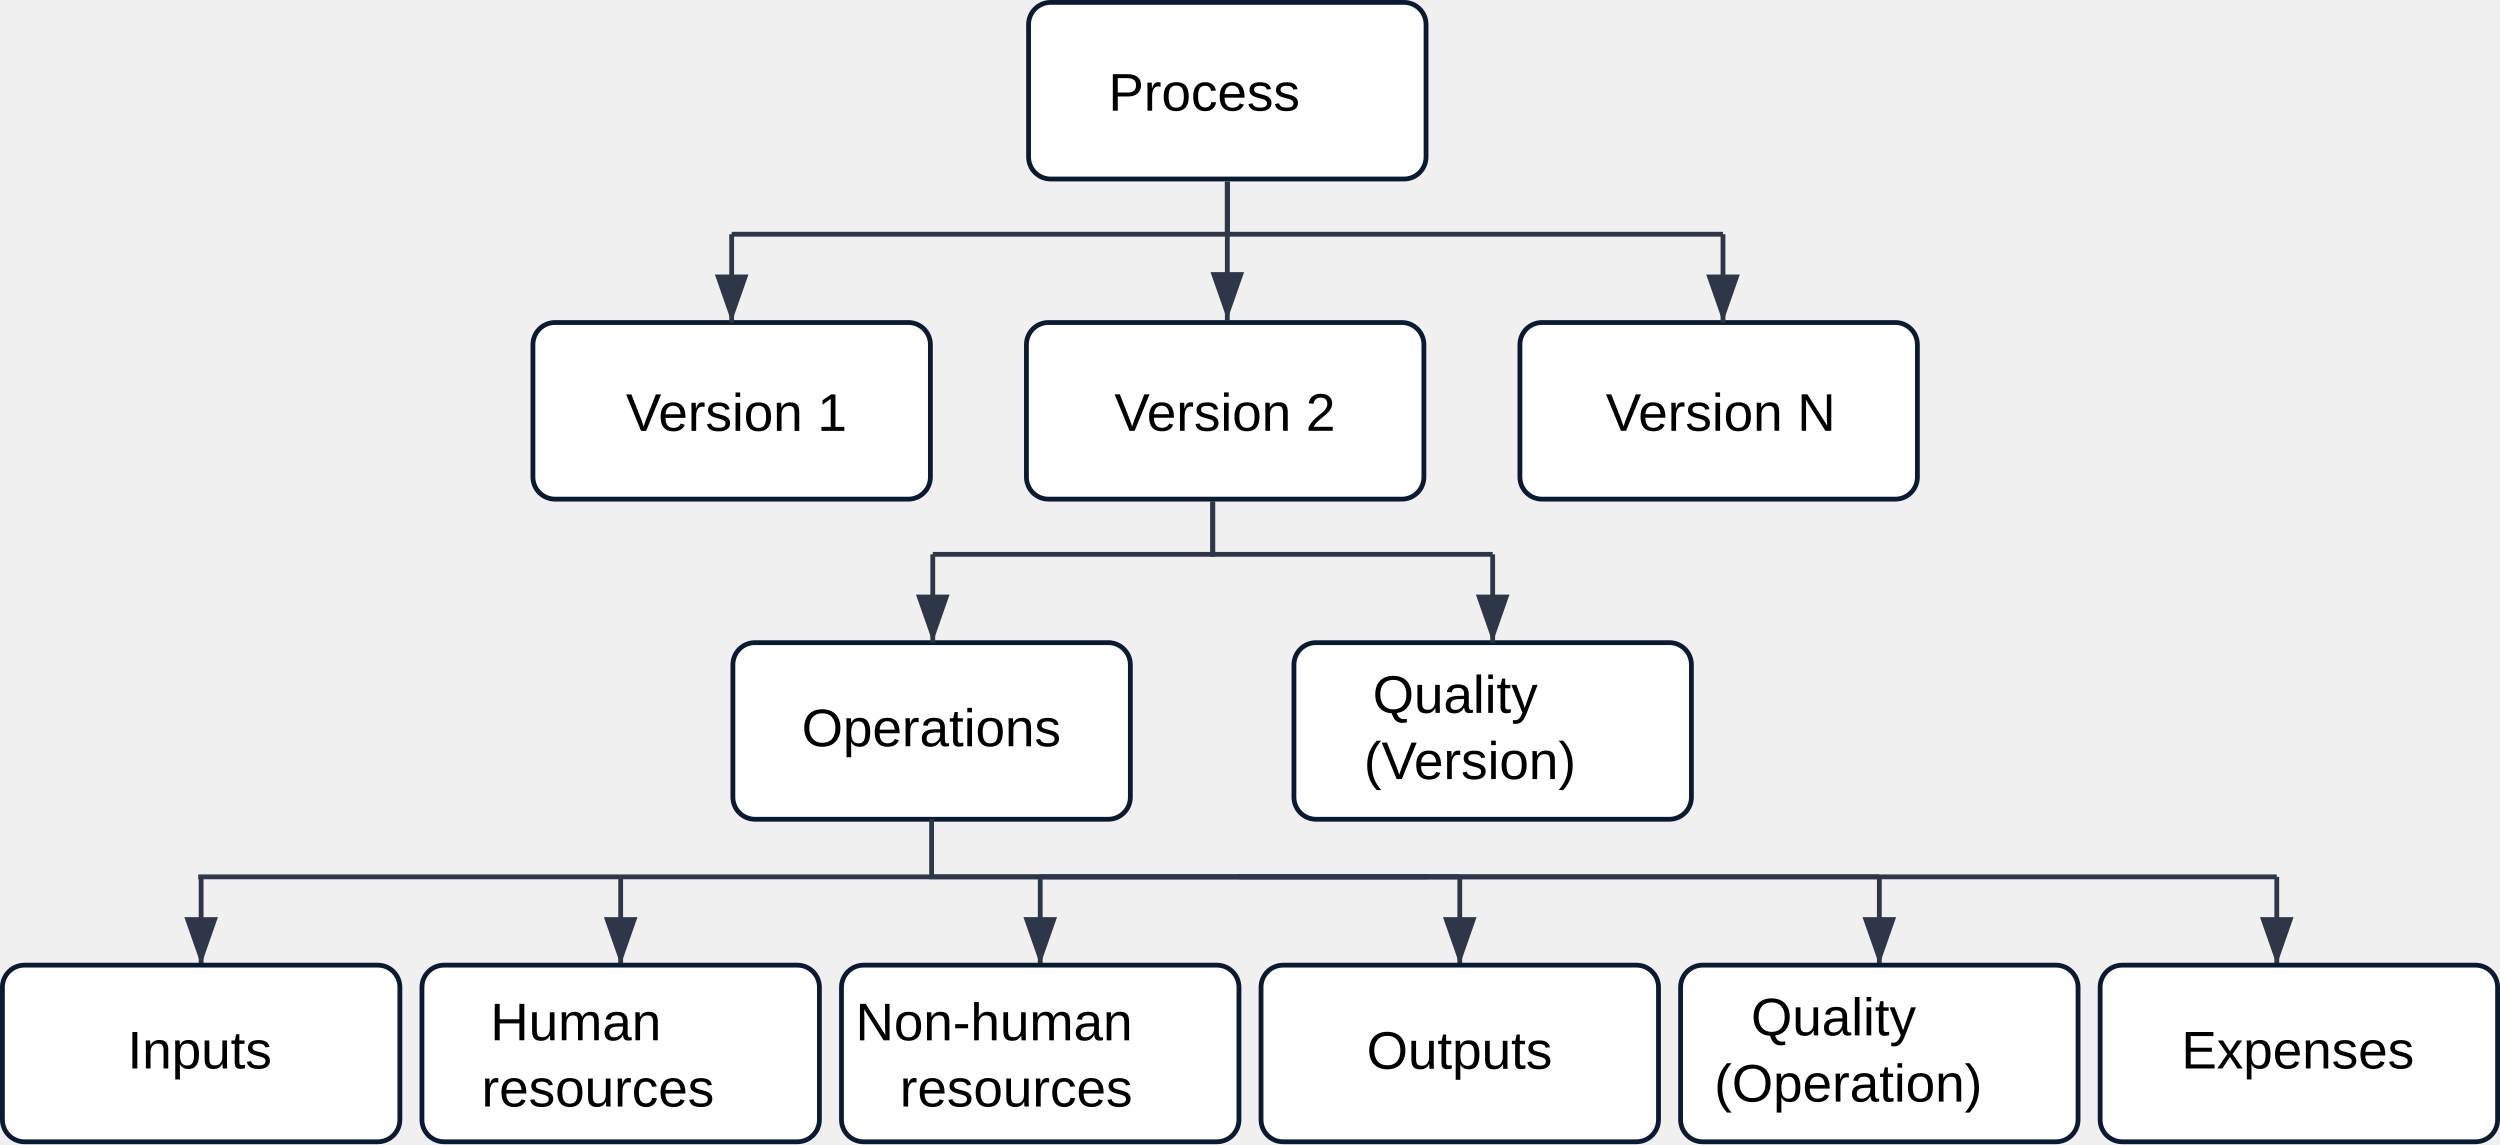
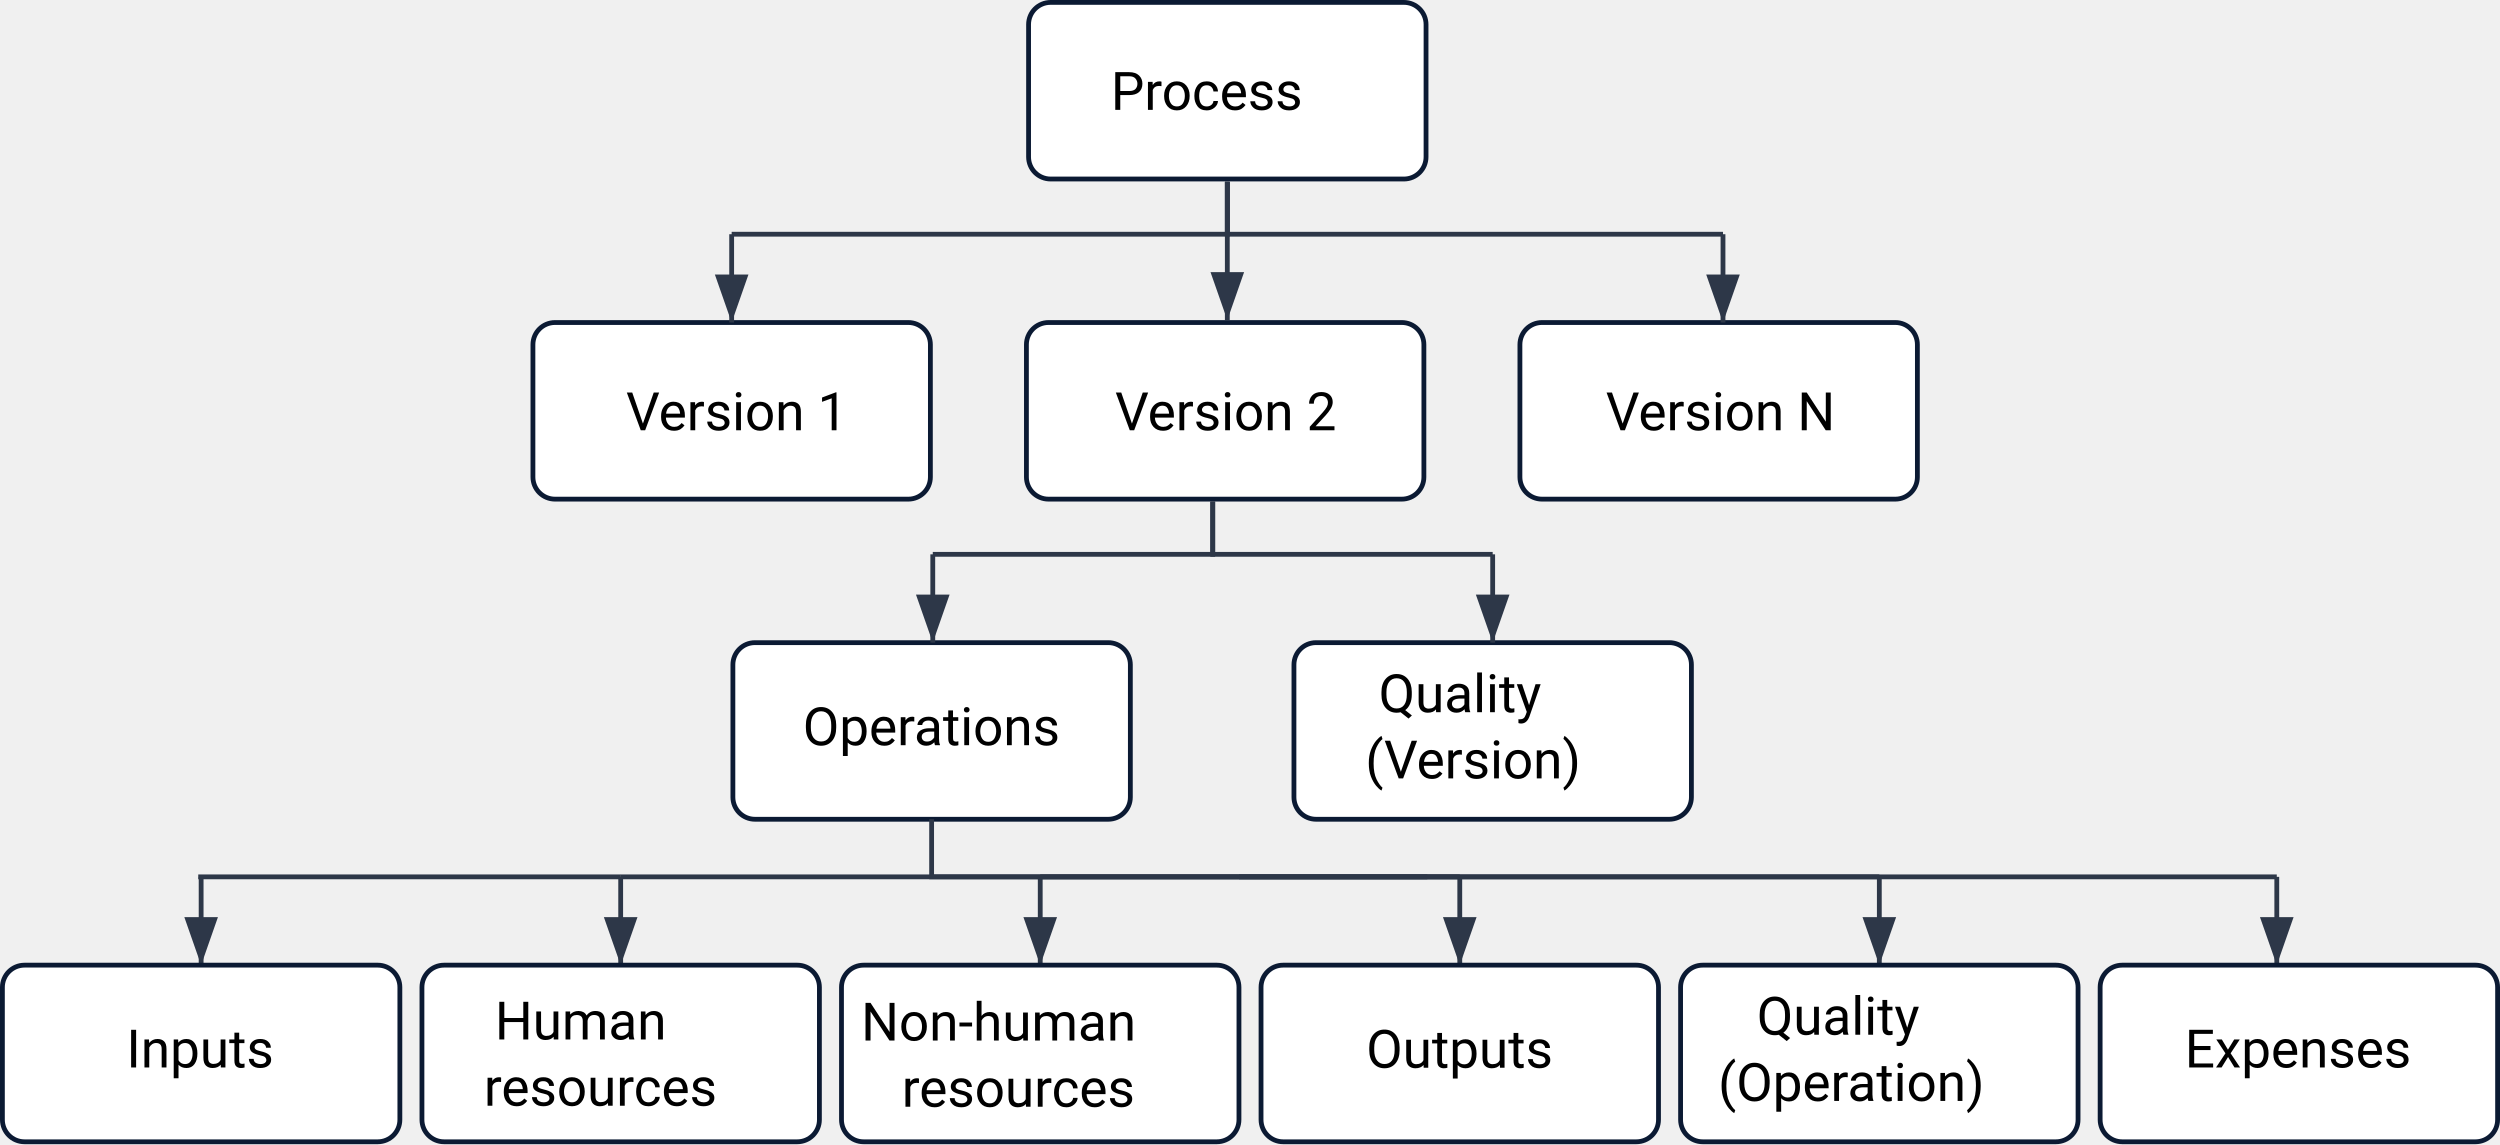
<svg xmlns="http://www.w3.org/2000/svg" width="1041.351" height="476.597" viewBox="0 0 1041.351 476.597" version="1.1" role="img" aria-label="Production execution flow" id="svg31" xml:space="preserve">
  <defs id="defs1">
    <marker id="arrowhead" markerWidth="10" markerHeight="7" refX="10" refY="3.5" orient="auto" viewBox="0 0 10 7" preserveAspectRatio="xMidYMid">
      <polygon points="0,7 0,0 10,3.5 " fill="#2d3748" id="polygon1" />
    </marker>
    <style id="style1">
      .box { fill: white; stroke: #0b1a33; stroke-width: 2; }
      .text { font-family: Arial, sans-serif; font-size: 22px; fill: #000; text-anchor: middle; dominant-baseline: middle; }
      .small-text { font-family: Arial, sans-serif; font-size: 20px; fill: #000; text-anchor: middle; dominant-baseline: middle; }
      .line { stroke: #2d3748; stroke-width: 2; fill: none; marker-end: url(#arrowhead); }
      .connector { stroke: #2d3748; stroke-width: 2; fill: none; }
    </style>
    <marker id="arrowhead-9" markerWidth="10" markerHeight="7" refX="10" refY="3.5" orient="auto" viewBox="0 0 10 7" preserveAspectRatio="xMidYMid">
      <polygon points="10,3.5 0,7 0,0 " fill="#2d3748" id="polygon1-4" />
    </marker>
    <marker id="marker2" markerWidth="10" markerHeight="7" refX="10" refY="3.5" orient="auto" viewBox="0 0 10 7" preserveAspectRatio="xMidYMid">
      <polygon points="10,3.5 0,7 0,0 " fill="#2d3748" id="polygon2" />
    </marker>
    <marker id="marker3" markerWidth="10" markerHeight="7" refX="10" refY="3.5" orient="auto" viewBox="0 0 10 7" preserveAspectRatio="xMidYMid">
      <polygon points="10,3.5 0,7 0,0 " fill="#2d3748" id="polygon3" />
    </marker>
    <marker id="marker4" markerWidth="10" markerHeight="7" refX="10" refY="3.5" orient="auto" viewBox="0 0 10 7" preserveAspectRatio="xMidYMid">
      <polygon points="10,3.5 0,7 0,0 " fill="#2d3748" id="polygon4" />
    </marker>
    <marker id="marker5" markerWidth="10" markerHeight="7" refX="10" refY="3.5" orient="auto" viewBox="0 0 10 7" preserveAspectRatio="xMidYMid">
      <polygon points="10,3.5 0,7 0,0 " fill="#2d3748" id="polygon5" />
    </marker>
    <marker id="marker6" markerWidth="10" markerHeight="7" refX="10" refY="3.5" orient="auto" viewBox="0 0 10 7" preserveAspectRatio="xMidYMid">
      <polygon points="10,3.5 0,7 0,0 " fill="#2d3748" id="polygon6" />
    </marker>
    <marker id="marker7" markerWidth="10" markerHeight="7" refX="10" refY="3.5" orient="auto" viewBox="0 0 10 7" preserveAspectRatio="xMidYMid">
      <polygon points="10,3.5 0,7 0,0 " fill="#2d3748" id="polygon7" />
    </marker>
    <marker id="marker8" markerWidth="10" markerHeight="7" refX="10" refY="3.5" orient="auto" viewBox="0 0 10 7" preserveAspectRatio="xMidYMid">
      <polygon points="10,3.5 0,7 0,0 " fill="#2d3748" id="polygon8" />
    </marker>
    <marker id="marker9" markerWidth="10" markerHeight="7" refX="10" refY="3.5" orient="auto" viewBox="0 0 10 7" preserveAspectRatio="xMidYMid">
      <polygon points="10,3.5 0,7 0,0 " fill="#2d3748" id="polygon9" />
    </marker>
  </defs>
  <rect class="box" x="428.443" y="1" width="165.56" height="73.568" rx="9.198" id="rect1-8" style="fill:#ffffff;stroke:#0b1a33;stroke-width:2" />
-   <text class="text" x="510.749" y="39.836" id="text1-2" style="font-size:22.073px;font-family:Arial, sans-serif;dominant-baseline:middle;text-anchor:middle;fill:#000000;stroke-width:1" transform="scale(1.000095,0.9999052)">
-     <tspan x="510.749" y="39.836" style="font-size:22.073px;stroke-width:1" id="tspan3">Process</tspan>
+   <text class="text" x="510.808" y="39.695" id="text1-2" style="font-style:normal;font-variant:normal;font-weight:normal;font-stretch:normal;font-size:22.073px;font-family:Roboto;-inkscape-font-specification:Roboto;dominant-baseline:middle;text-anchor:middle;fill:#000000;stroke-width:1" transform="scale(1.000095,0.9999052)">
+     <tspan x="510.808" y="39.695" style="font-style:normal;font-variant:normal;font-weight:normal;font-stretch:normal;font-size:22.073px;font-family:Roboto;-inkscape-font-specification:Roboto;stroke-width:1" id="tspan3">Process</tspan>
  </text>
  <line class="line" x1="511.223" y1="75.823" x2="511.223" y2="133.343" id="line2-4" style="fill:none;stroke:#2d3748;stroke-width:2;marker-end:url(#arrowhead-9)" />
  <rect class="box" x="427.546" y="134.343" width="165.56" height="73.568" rx="9.198" id="rect2-5" style="fill:#ffffff;stroke:#0b1a33;stroke-width:2" />
-   <text class="text" x="510.165" y="173.191" id="text3-5" style="font-size:22.073px;font-family:Arial, sans-serif;dominant-baseline:middle;text-anchor:middle;fill:#000000;stroke-width:1" transform="scale(1.000095,0.9999052)">Version 2</text>
+   <text class="text" x="510.531" y="173.159" id="text3-5" style="font-style:normal;font-variant:normal;font-weight:normal;font-stretch:normal;font-size:22.073px;font-family:Roboto;-inkscape-font-specification:Roboto;dominant-baseline:middle;text-anchor:middle;fill:#000000;stroke-width:1" transform="scale(1.000095,0.9999052)">Version 2</text>
  <path class="connector" d="M 516.077,365.244 H 258.538" id="path4-7" style="fill:none;stroke:#2d3748;stroke-width:2" />
  <path class="connector" d="M 516.077,365.244 H 433.296" id="path5-1" style="fill:none;stroke:#2d3748;stroke-width:2" />
  <path class="connector" d="m 516.077,365.244 h 91.978" id="path6-1" style="fill:none;stroke:#2d3748;stroke-width:2" />
  <path class="connector" d="M 516.077,365.244 H 782.813" id="path7-5" style="fill:none;stroke:#2d3748;stroke-width:2" />
  <path class="connector" d="M 516.077,365.244 H 948.373" id="path8-2" style="fill:none;stroke:#2d3748;stroke-width:2" />
  <line class="line" x1="83.78" y1="365.244" x2="83.78" y2="402.028" id="line8-7" style="fill:none;stroke:#2d3748;stroke-width:2;marker-end:url(#arrowhead-9)" />
  <line class="line" x1="258.538" y1="365.244" x2="258.538" y2="402.028" id="line9-6" style="fill:none;stroke:#2d3748;stroke-width:2;marker-end:url(#arrowhead-9)" />
  <line class="line" x1="433.296" y1="365.244" x2="433.296" y2="402.028" id="line10-1" style="fill:none;stroke:#2d3748;stroke-width:2;marker-end:url(#arrowhead-9)" />
  <line class="line" x1="608.055" y1="365.244" x2="608.055" y2="402.028" id="line11-4" style="fill:none;stroke:#2d3748;stroke-width:2;marker-end:url(#arrowhead-9)" />
  <line class="line" x1="782.813" y1="365.244" x2="782.813" y2="402.028" id="line12-2" style="fill:none;stroke:#2d3748;stroke-width:2;marker-end:url(#arrowhead-9)" />
  <line class="line" x1="948.373" y1="365.244" x2="948.373" y2="402.028" id="line13-3" style="fill:none;stroke:#2d3748;stroke-width:2;marker-end:url(#arrowhead-9)" />
  <rect class="box" x="1" y="402.028" width="165.56" height="73.568" rx="9.198" id="rect13-2" style="fill:#ffffff;fill-opacity:1;stroke:#0b1a33;stroke-width:2" />
-   <text class="small-text" x="83.169" y="438.838" id="text13-2" style="font-size:22.073px;font-family:Arial, sans-serif;dominant-baseline:middle;text-anchor:middle;fill:#000000;stroke-width:1" transform="scale(1.000095,0.9999052)">Inputs</text>
+   <text class="small-text" x="83.33" y="438.628" id="text13-2" style="font-style:normal;font-variant:normal;font-weight:normal;font-stretch:normal;font-size:22.073px;font-family:Roboto;-inkscape-font-specification:Roboto;dominant-baseline:middle;text-anchor:middle;fill:#000000;stroke-width:1" transform="scale(1.000095,0.9999052)">Inputs</text>
  <rect class="box" x="175.758" y="402.028" width="165.56" height="73.568" rx="9.198" id="rect14-1" style="fill:#ffffff;fill-opacity:1;stroke:#0b1a33;stroke-width:2" />
-   <text class="small-text" x="258.223" y="427.106" id="text15-6" style="font-size:22.073px;font-family:Arial, sans-serif;dominant-baseline:middle;text-anchor:middle;fill:#000000;stroke-width:1" transform="scale(1.000095,0.9999052)">
-     <tspan id="tspan15" x="258.223" y="427.106">Human </tspan>
-     <tspan id="tspan16" x="258.223" y="454.697">resources</tspan>
+   <text class="small-text" x="258.298" y="426.966" id="text15-6" style="font-style:normal;font-variant:normal;font-weight:normal;font-stretch:normal;font-size:22.073px;font-family:Roboto;-inkscape-font-specification:Roboto;dominant-baseline:middle;text-anchor:middle;fill:#000000;stroke-width:1" transform="scale(1.000095,0.9999052)">
+     <tspan id="tspan15" x="258.298" y="426.966">Human </tspan>
+     <tspan id="tspan16" x="258.298" y="454.557">resources</tspan>
  </text>
  <rect class="box" x="350.516" y="402.028" width="165.56" height="73.568" rx="9.198" id="rect16-8" style="fill:#ffffff;fill-opacity:1;stroke:#0b1a33;stroke-width:2" />
-   <text class="small-text" x="509" y="342" id="text17-5" style="font-size:24px;font-family:Arial, sans-serif;dominant-baseline:middle;text-anchor:middle;white-space:pre;inline-size:181.465;display:inline;fill:#000000;stroke-width:1.087" transform="matrix(0.9197795,0,0,0.9196052,-35.71214,112.561)" xml:space="preserve">
+   <text class="small-text" x="509" y="342" id="text17-5" style="font-style:normal;font-variant:normal;font-weight:normal;font-stretch:normal;font-size:24px;font-family:Roboto;-inkscape-font-specification:Roboto;dominant-baseline:middle;text-anchor:middle;white-space:pre;inline-size:181.465;display:inline;fill:#000000;stroke-width:1.087" transform="matrix(0.9197795,0,0,0.9196052,-35.78224,112.852)" xml:space="preserve">
    <tspan x="509" y="342" id="tspan2">Non-human
</tspan>
    <tspan x="509" y="372" id="tspan4">resources</tspan>
  </text>
  <rect class="box" x="525.274" y="402.028" width="165.56" height="73.568" rx="9.198" id="rect18-7" style="fill:#ffffff;stroke:#0b1a33;stroke-width:2" />
-   <text class="small-text" x="607.889" y="438.978" id="text20-6" style="font-size:22.073px;font-family:Arial, sans-serif;dominant-baseline:middle;text-anchor:middle;fill:#000000;stroke-width:1" transform="scale(1.000095,0.9999052)">Outputs</text>
+   <text class="small-text" x="607.9" y="438.736" id="text20-6" style="font-style:normal;font-variant:normal;font-weight:normal;font-stretch:normal;font-size:22.073px;font-family:Roboto;-inkscape-font-specification:Roboto;dominant-baseline:middle;text-anchor:middle;fill:#000000;stroke-width:1" transform="scale(1.000095,0.9999052)">Outputs</text>
  <rect class="box" x="700.032" y="402.028" width="165.56" height="73.568" rx="9.198" id="rect20-1" style="fill:#ffffff;stroke:#0b1a33;stroke-width:2" />
-   <text class="small-text" x="889" y="342" id="text21-8" style="font-size:24px;font-family:Arial, sans-serif;dominant-baseline:middle;text-anchor:middle;white-space:pre;inline-size:144.909;display:inline;fill:#000000;stroke-width:1.087" transform="matrix(0.9197795,0,0,0.9196052,-35.53976,110.5081)" xml:space="preserve">
+   <text class="small-text" x="889" y="342" id="text21-8" style="font-style:normal;font-variant:normal;font-weight:normal;font-stretch:normal;font-size:24px;font-family:Roboto;-inkscape-font-specification:Roboto;dominant-baseline:middle;text-anchor:middle;white-space:pre;inline-size:144.909;display:inline;fill:#000000;stroke-width:1.087" transform="matrix(0.9197795,0,0,0.9196052,-35.59366,110.4273)" xml:space="preserve">
    <tspan x="889" y="342" id="tspan6">Quality
</tspan>
    <tspan x="889" y="372" id="tspan7">(Operation)
</tspan>
  </text>
  <rect class="box" x="874.791" y="402.028" width="165.56" height="73.568" rx="9.198" id="rect22-9" style="fill:#ffffff;stroke:#0b1a33;stroke-width:2" />
-   <text class="small-text" x="957.033" y="438.838" id="text24-2" style="font-size:22.073px;font-family:Arial, sans-serif;dominant-baseline:middle;text-anchor:middle;fill:#000000;stroke-width:1" transform="scale(1.000095,0.9999052)">Expenses</text>
+   <text class="small-text" x="957.113" y="438.628" id="text24-2" style="font-style:normal;font-variant:normal;font-weight:normal;font-stretch:normal;font-size:22.073px;font-family:Roboto;-inkscape-font-specification:Roboto;dominant-baseline:middle;text-anchor:middle;fill:#000000;stroke-width:1" transform="scale(1.000095,0.9999052)">Expenses</text>
  <rect class="box" x="221.986" y="134.343" width="165.56" height="73.568" rx="9.198" id="rect6" style="fill:#ffffff;stroke:#0b1a33;stroke-width:2" />
-   <text class="text" x="306.715" y="173.223" id="text6" style="font-size:22.073px;font-family:Arial, sans-serif;dominant-baseline:middle;text-anchor:middle;fill:#000000;stroke-width:1" transform="scale(1.000095,0.9999052)">Version 1</text>
+   <text class="text" x="306.855" y="173.159" id="text6" style="font-style:normal;font-variant:normal;font-weight:normal;font-stretch:normal;font-size:22.073px;font-family:Roboto;-inkscape-font-specification:Roboto;dominant-baseline:middle;text-anchor:middle;fill:#000000;stroke-width:1" transform="scale(1.000095,0.9999052)">Version 1</text>
  <rect class="box" x="633.107" y="134.343" width="165.56" height="73.568" rx="9.198" id="rect7" style="fill:#ffffff;stroke:#0b1a33;stroke-width:2" />
-   <text class="text" x="716.676" y="173.191" id="text7" style="font-size:22.073px;font-family:Arial, sans-serif;dominant-baseline:middle;text-anchor:middle;fill:#000000;stroke-width:1" transform="scale(1.000095,0.9999052)">Version N</text>
+   <text class="text" x="716.59" y="173.159" id="text7" style="font-style:normal;font-variant:normal;font-weight:normal;font-stretch:normal;font-size:22.073px;font-family:Roboto;-inkscape-font-specification:Roboto;dominant-baseline:middle;text-anchor:middle;fill:#000000;stroke-width:1" transform="scale(1.000095,0.9999052)">Version N</text>
  <path class="connector" d="M 511.242,75.568 V 97.559 H 304.766" id="path7" style="fill:none;stroke:#2d3748;stroke-width:2" />
  <path class="connector" d="m 511.223,75.823 v 21.741 h 206.475" id="path8" style="fill:none;stroke:#2d3748;stroke-width:2" />
  <rect class="box" x="305.277" y="267.686" width="165.56" height="73.568" rx="9.198" id="rect9" style="fill:#ffffff;stroke:#0b1a33;stroke-width:2" />
-   <text class="text" x="387.913" y="304.623" id="text9" style="font-size:22.073px;font-family:Arial, sans-serif;dominant-baseline:middle;text-anchor:middle;fill:#000000;stroke-width:1" transform="scale(1.000095,0.9999052)">Operations</text>
+   <text class="text" x="387.923" y="304.38" id="text9" style="font-style:normal;font-variant:normal;font-weight:normal;font-stretch:normal;font-size:22.073px;font-family:Roboto;-inkscape-font-specification:Roboto;dominant-baseline:middle;text-anchor:middle;fill:#000000;stroke-width:1" transform="scale(1.000095,0.9999052)">Operations</text>
  <path class="connector" d="m 505.149,208.911 v 21.99 H 388.539" id="path11" style="fill:none;stroke:#2d3748;stroke-width:2" />
  <path class="connector" d="M 258.612,365.244 H 82.577" id="path13" style="fill:none;stroke:#2d3748;stroke-width:2" />
  <path class="connector" d="m 388.057,341.254 v 23.99 h 206.475" id="path14" style="fill:none;stroke:#2d3748;stroke-width:2" />
  <rect class="box" x="-704.54" y="267.686" width="165.56" height="73.568" rx="9.198" id="rect16" style="fill:#ffffff;stroke:#0b1a33;stroke-width:2" transform="scale(-1,1)" />
  <path class="connector" d="m 505.149,208.911 v 21.99 h 116.611" id="path16" style="fill:none;stroke:#2d3748;stroke-width:2" />
-   <text class="text" x="621.431" y="290.698" id="text16" style="font-size:22.073px;font-family:Arial, sans-serif;dominant-baseline:middle;text-anchor:middle;fill:#000000;stroke-width:1" transform="scale(1.000095,0.9999052)">
-     <tspan id="tspan1" x="621.431" y="290.698">Quality</tspan>
-     <tspan id="tspan5" x="621.431" y="318.289">(Version)</tspan>
+   <text class="text" x="621.766" y="290.617" id="text16" style="font-style:normal;font-variant:normal;font-weight:normal;font-stretch:normal;font-size:22.073px;font-family:Roboto;-inkscape-font-specification:Roboto;dominant-baseline:middle;text-anchor:middle;fill:#000000;stroke-width:1" transform="scale(1.000095,0.9999052)">
+     <tspan id="tspan1" x="621.766" y="290.617">Quality</tspan>
+     <tspan id="tspan5" x="621.766" y="318.208">(Version)</tspan>
  </text>
  <line class="line" x1="621.76" y1="230.901" x2="621.76" y2="267.686" id="line2" style="fill:none;stroke:#2d3748;stroke-width:2;marker-end:url(#arrowhead-9)" />
  <line class="line" x1="388.539" y1="230.901" x2="388.539" y2="267.686" id="line3" style="fill:none;stroke:#2d3748;stroke-width:2;marker-end:url(#arrowhead-9)" />
  <line class="line" x1="717.698" y1="97.564" x2="717.698" y2="134.348" id="line4" style="fill:none;stroke:#2d3748;stroke-width:2;marker-end:url(#arrowhead-9)" />
  <line class="line" x1="304.766" y1="97.559" x2="304.766" y2="134.343" id="line5" style="fill:none;stroke:#2d3748;stroke-width:2;marker-end:url(#arrowhead-9)" />
</svg>
